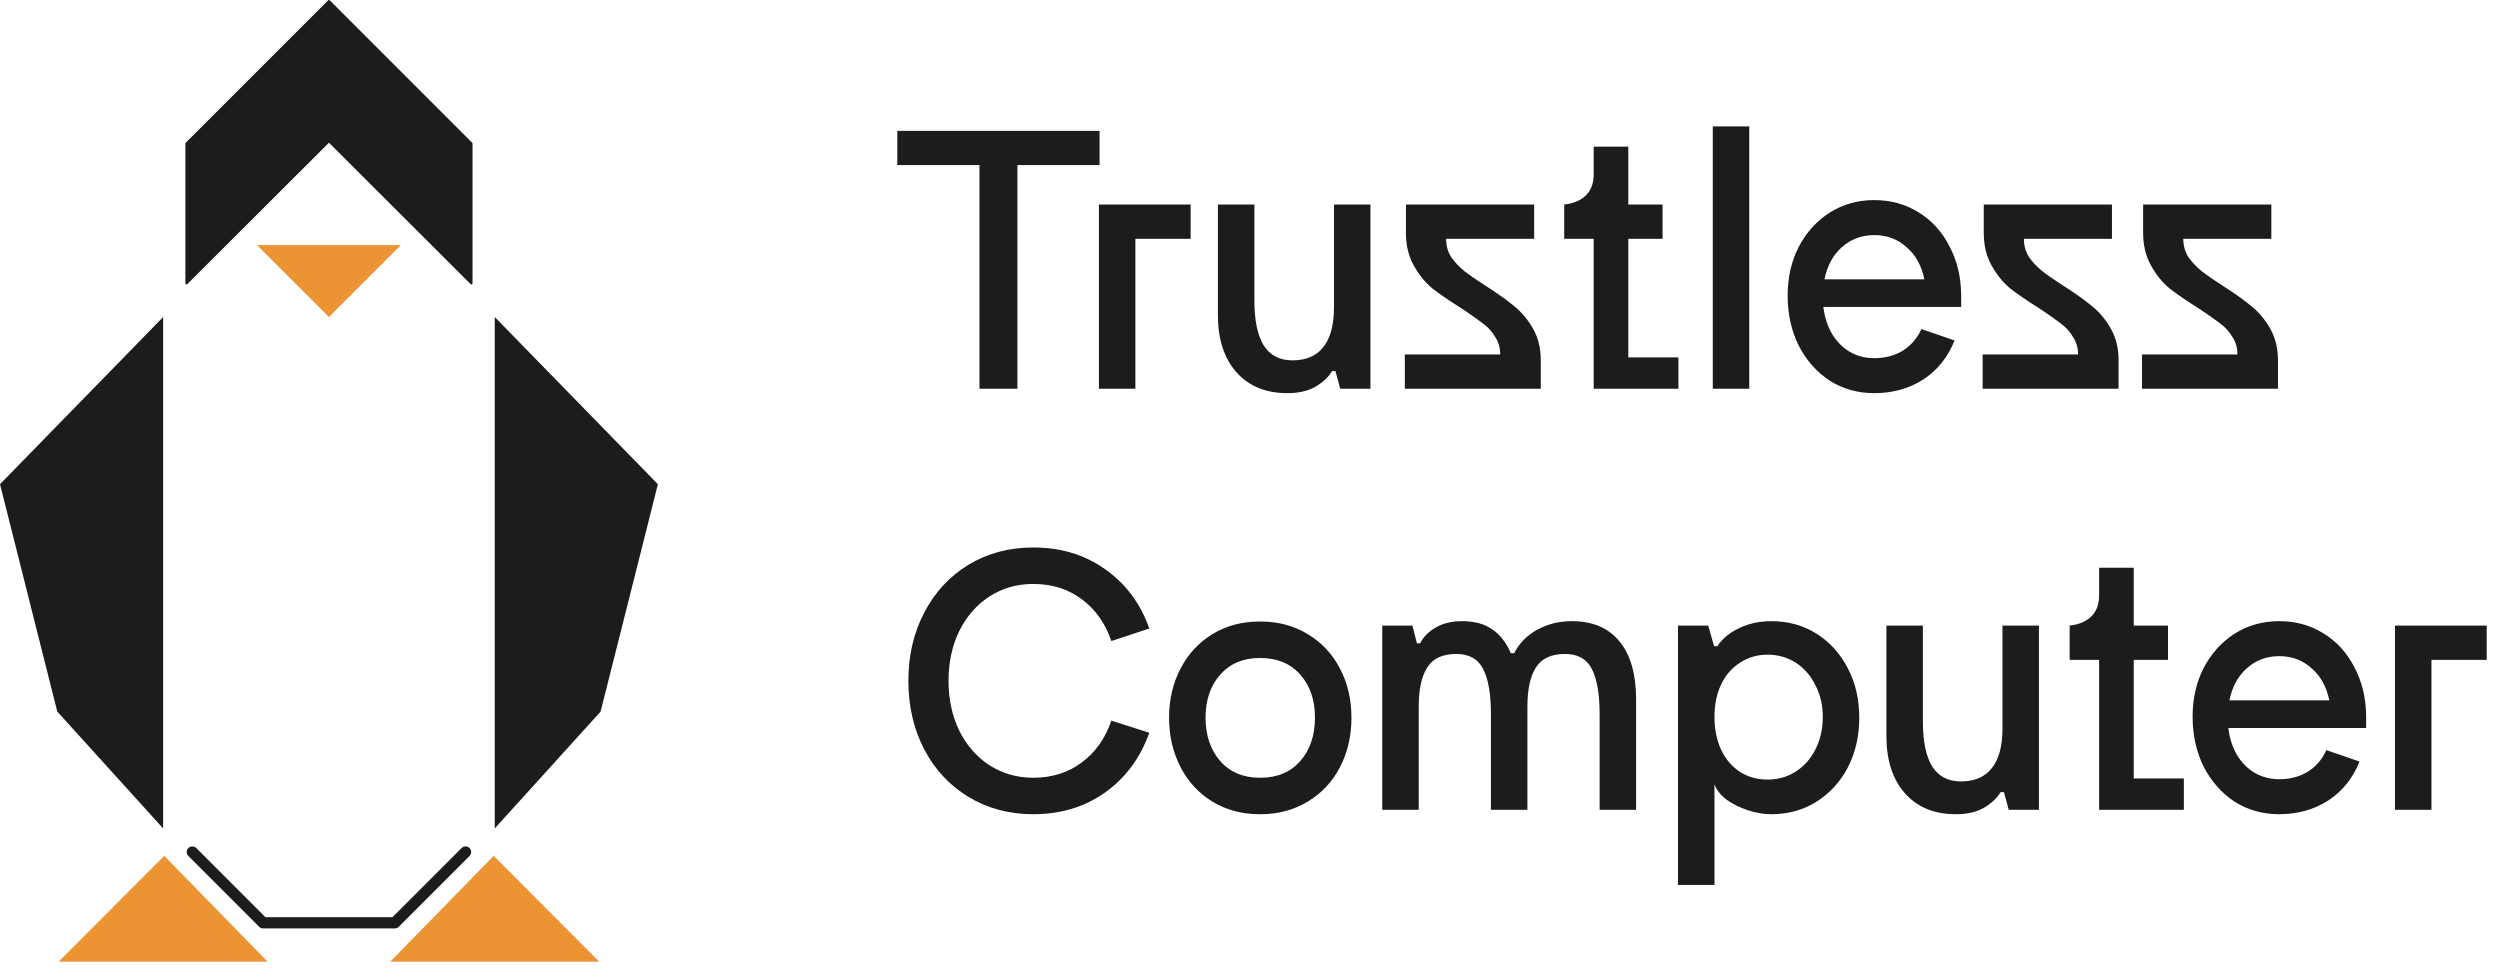
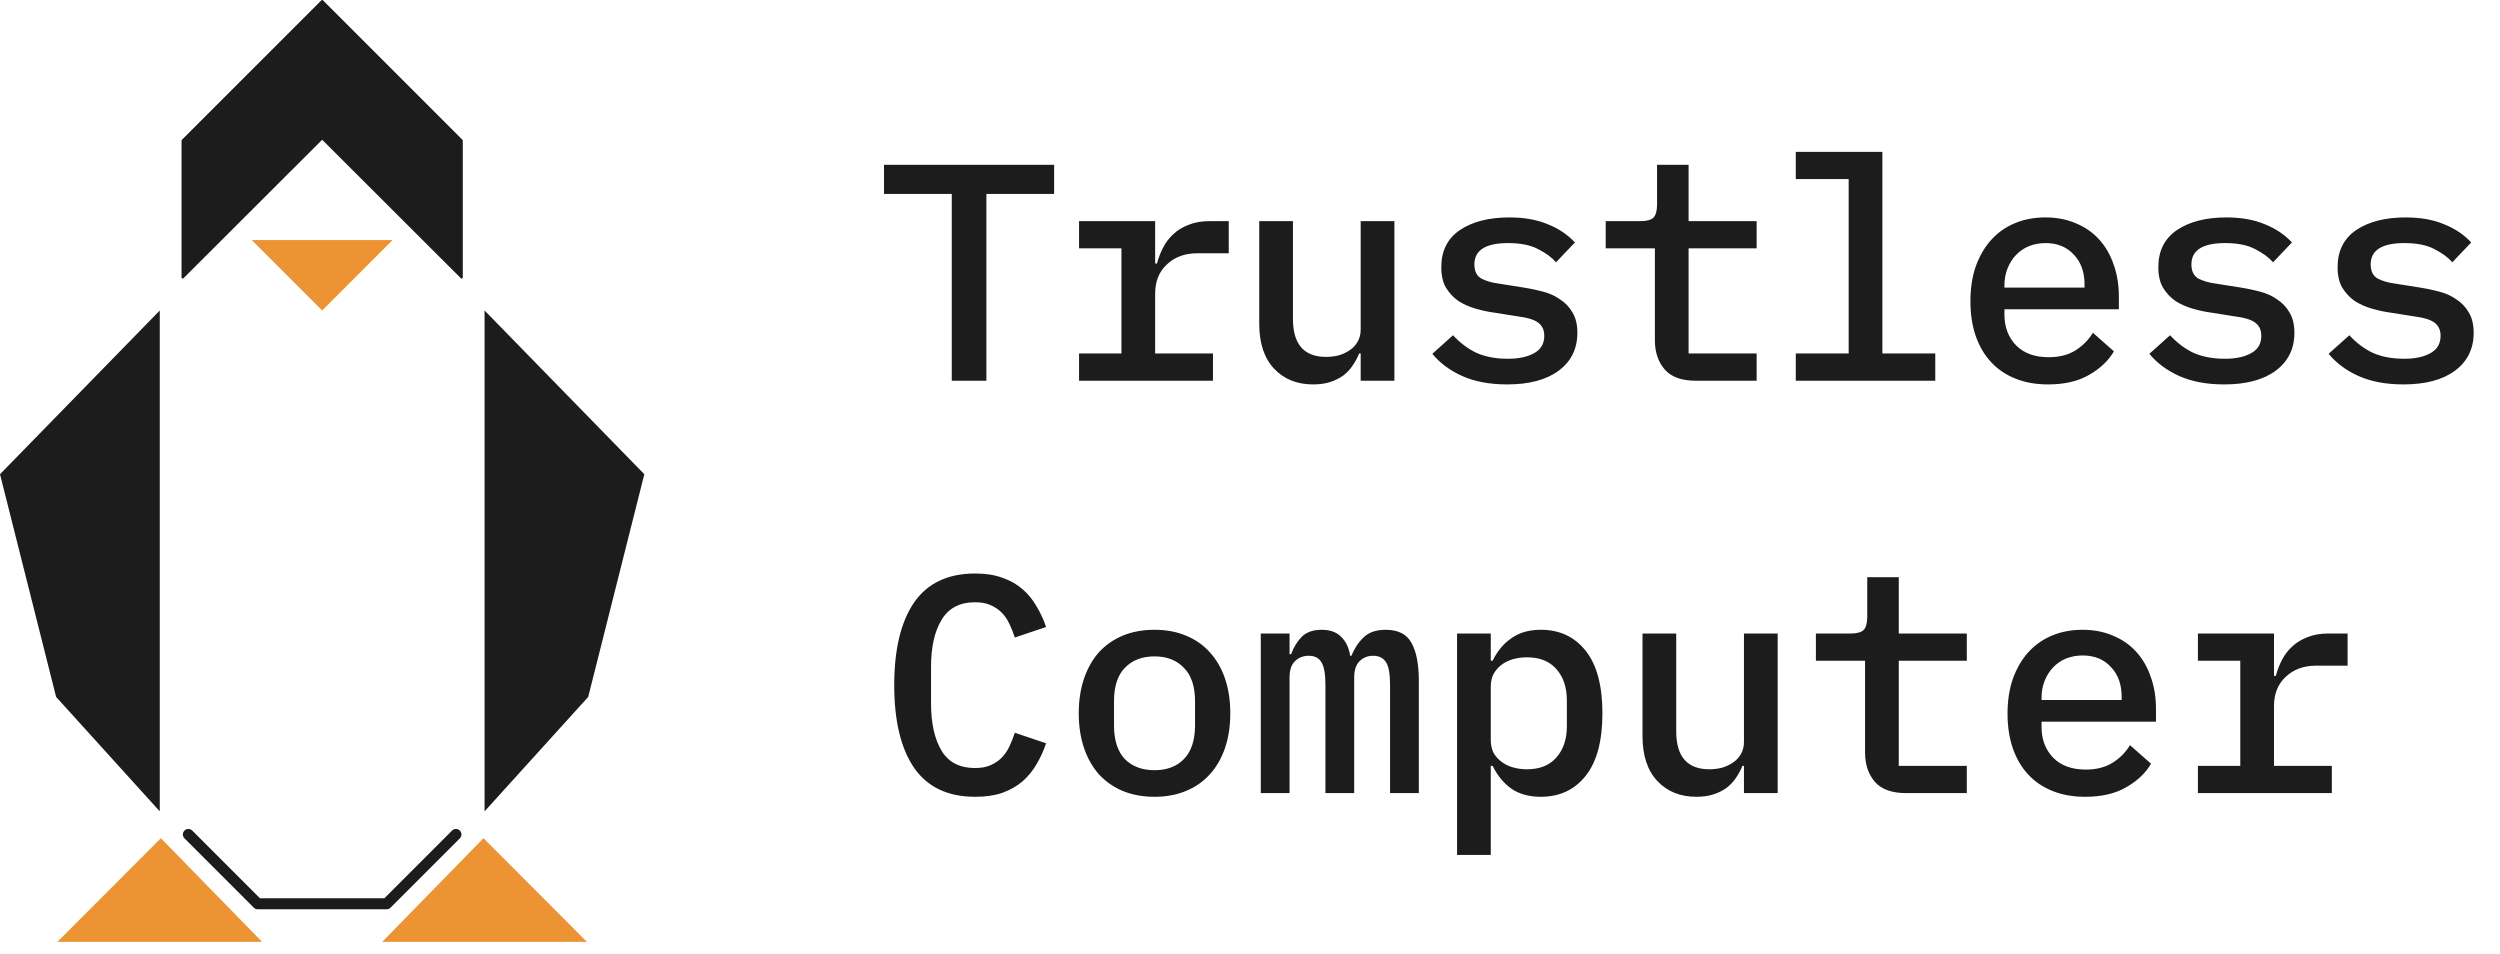
- <svg xmlns="http://www.w3.org/2000/svg" width="190" height="74" viewBox="0 0 190 74" fill="none">
+ <svg xmlns="http://www.w3.org/2000/svg" width="194" height="74" viewBox="0 0 194 74" fill="none">
  <path d="M12.483 65.044L4.457 73.087H20.338L12.483 65.044Z" fill="#EC9334" />
  <path d="M37.517 65.044L45.543 73.087H29.662L37.517 65.044Z" fill="#EC9334" />
  <path d="M19.536 18.63L25.001 24.095L30.465 18.63H19.536Z" fill="#EC9334" />
  <path d="M25 0.085L14.174 10.912V21.533L25 10.724L35.827 21.533V10.912L25 0.085Z" fill="#1C1C1C" />
  <path fill-rule="evenodd" clip-rule="evenodd" d="M25 0C25.023 0 25.045 0.009 25.061 0.025L35.887 10.851C35.903 10.867 35.912 10.889 35.912 10.912V21.533C35.912 21.568 35.891 21.599 35.859 21.612C35.828 21.625 35.791 21.618 35.766 21.594L25 10.845L14.234 21.594C14.21 21.618 14.173 21.625 14.141 21.612C14.109 21.599 14.088 21.568 14.088 21.533V10.912C14.088 10.889 14.097 10.867 14.113 10.851L24.94 0.025C24.956 0.009 24.978 5.08917e-09 25 0ZM25 0.206L14.259 10.947V21.327L24.94 10.664C24.973 10.63 25.027 10.63 25.061 10.664L35.741 21.327V10.947L25 0.206Z" fill="#1C1C1C" />
  <path d="M37.602 24.095L50 36.8L45.645 54.081L37.602 62.961V24.095Z" fill="#1C1C1C" />
  <path d="M12.398 24.095L0 36.8L4.354 54.081L12.398 62.961V24.095Z" fill="#1C1C1C" />
  <path fill-rule="evenodd" clip-rule="evenodd" d="M14.316 64.452C14.482 64.285 14.752 64.285 14.919 64.452L20.173 69.706H29.826L35.08 64.452C35.247 64.285 35.517 64.285 35.684 64.452C35.851 64.619 35.851 64.889 35.684 65.056L30.305 70.435C30.225 70.515 30.116 70.56 30.003 70.56H19.996C19.883 70.56 19.775 70.515 19.695 70.435L14.316 65.056C14.149 64.889 14.149 64.619 14.316 64.452Z" fill="#1C1C1C" />
-   <path d="M74.44 29.544V12.547H68.196V9.944H83.568V12.547H77.324V29.544H74.44ZM83.517 29.544V15.543H90.489V18.148H86.289V29.544H83.517ZM101.857 29.544L101.493 28.2H101.241C100.961 28.666 100.532 29.067 99.954 29.404C99.394 29.721 98.684 29.88 97.826 29.88C96.201 29.88 94.913 29.348 93.962 28.284C93.028 27.22 92.561 25.773 92.561 23.944V15.543H95.334V22.823C95.334 24.335 95.567 25.474 96.034 26.239C96.519 27.005 97.247 27.387 98.218 27.387C99.263 27.387 100.047 27.052 100.569 26.38C101.111 25.707 101.381 24.709 101.381 23.384V15.543H104.153V29.544H101.857ZM106.767 29.544V26.939H114.019C114.019 26.436 113.888 25.988 113.627 25.596C113.384 25.185 113.067 24.84 112.675 24.559C112.283 24.261 111.751 23.887 111.079 23.439C110.183 22.88 109.446 22.375 108.867 21.927C108.307 21.461 107.831 20.873 107.439 20.163C107.047 19.454 106.851 18.633 106.851 17.7V15.543H116.595V18.148H109.903C109.903 18.67 110.034 19.137 110.295 19.547C110.575 19.939 110.911 20.294 111.303 20.611C111.714 20.929 112.255 21.302 112.927 21.732C113.804 22.291 114.523 22.805 115.083 23.271C115.643 23.72 116.119 24.289 116.511 24.98C116.903 25.67 117.099 26.473 117.099 27.387V29.544H106.767ZM121.12 29.544V18.148H118.88V15.543C119.571 15.469 120.112 15.245 120.504 14.871C120.915 14.479 121.12 13.938 121.12 13.248V11.148H123.752V15.543H126.356V18.148H123.752V27.163H127.56V29.544H121.12ZM130.172 9.608H132.944V29.544H130.172V9.608ZM138.577 23.328C138.67 24.111 138.894 24.802 139.249 25.399C139.604 25.978 140.052 26.426 140.593 26.744C141.153 27.061 141.769 27.22 142.441 27.22C143.262 27.22 143.981 27.033 144.597 26.66C145.232 26.267 145.708 25.717 146.025 25.008L148.545 25.875C148.041 27.145 147.248 28.134 146.165 28.843C145.082 29.534 143.841 29.88 142.441 29.88C141.19 29.88 140.061 29.562 139.053 28.927C138.064 28.274 137.28 27.387 136.701 26.267C136.141 25.129 135.861 23.86 135.861 22.459C135.861 21.097 136.141 19.865 136.701 18.764C137.28 17.662 138.064 16.794 139.053 16.16C140.061 15.525 141.19 15.207 142.441 15.207C143.692 15.207 144.812 15.515 145.801 16.131C146.809 16.747 147.593 17.606 148.153 18.707C148.732 19.79 149.03 21.013 149.049 22.375V23.328H138.577ZM142.441 17.867C141.489 17.867 140.668 18.175 139.977 18.791C139.305 19.389 138.866 20.201 138.661 21.227H146.249C146.044 20.201 145.596 19.389 144.905 18.791C144.233 18.175 143.412 17.867 142.441 17.867ZM150.681 29.544V26.939H157.933C157.933 26.436 157.802 25.988 157.541 25.596C157.298 25.185 156.981 24.84 156.589 24.559C156.197 24.261 155.665 23.887 154.993 23.439C154.097 22.88 153.36 22.375 152.781 21.927C152.221 21.461 151.745 20.873 151.353 20.163C150.961 19.454 150.765 18.633 150.765 17.7V15.543H160.509V18.148H153.817C153.817 18.67 153.948 19.137 154.209 19.547C154.489 19.939 154.825 20.294 155.217 20.611C155.628 20.929 156.169 21.302 156.841 21.732C157.718 22.291 158.437 22.805 158.997 23.271C159.557 23.72 160.033 24.289 160.425 24.98C160.817 25.67 161.013 26.473 161.013 27.387V29.544H150.681ZM162.794 29.544V26.939H170.046C170.046 26.436 169.916 25.988 169.654 25.596C169.412 25.185 169.094 24.84 168.702 24.559C168.31 24.261 167.778 23.887 167.106 23.439C166.21 22.88 165.473 22.375 164.894 21.927C164.334 21.461 163.858 20.873 163.466 20.163C163.074 19.454 162.878 18.633 162.878 17.7V15.543H172.622V18.148H165.93C165.93 18.67 166.061 19.137 166.322 19.547C166.602 19.939 166.938 20.294 167.33 20.611C167.741 20.929 168.282 21.302 168.954 21.732C169.832 22.291 170.55 22.805 171.11 23.271C171.67 23.72 172.146 24.289 172.538 24.98C172.93 25.67 173.126 26.473 173.126 27.387V29.544H162.794Z" fill="#1C1C1C" />
-   <path d="M78.528 61.88C76.699 61.88 75.056 61.441 73.6 60.563C72.163 59.686 71.043 58.482 70.24 56.952C69.437 55.402 69.036 53.666 69.036 51.743C69.036 49.821 69.437 48.094 70.24 46.563C71.043 45.014 72.163 43.801 73.6 42.923C75.056 42.046 76.699 41.608 78.528 41.608C80.619 41.608 82.439 42.158 83.988 43.26C85.556 44.361 86.676 45.864 87.348 47.767L84.464 48.719C83.997 47.357 83.241 46.293 82.196 45.528C81.169 44.762 79.947 44.38 78.528 44.38C77.296 44.38 76.185 44.697 75.196 45.331C74.225 45.966 73.46 46.843 72.9 47.964C72.359 49.084 72.088 50.343 72.088 51.743C72.088 53.144 72.359 54.404 72.9 55.523C73.46 56.644 74.225 57.521 75.196 58.156C76.185 58.79 77.296 59.108 78.528 59.108C79.947 59.108 81.169 58.725 82.196 57.959C83.241 57.194 83.997 56.13 84.464 54.767L87.348 55.691C86.657 57.614 85.537 59.126 83.988 60.227C82.439 61.329 80.619 61.88 78.528 61.88ZM95.794 47.236C97.138 47.236 98.333 47.553 99.378 48.188C100.442 48.822 101.264 49.7 101.842 50.819C102.421 51.921 102.71 53.162 102.71 54.544C102.71 55.925 102.421 57.175 101.842 58.295C101.264 59.416 100.442 60.293 99.378 60.928C98.333 61.562 97.138 61.88 95.794 61.88H95.738C94.394 61.88 93.2 61.562 92.154 60.928C91.109 60.293 90.297 59.416 89.718 58.295C89.14 57.175 88.85 55.925 88.85 54.544C88.85 53.162 89.14 51.921 89.718 50.819C90.297 49.7 91.109 48.822 92.154 48.188C93.2 47.553 94.394 47.236 95.738 47.236H95.794ZM95.794 59.108C97.064 59.108 98.072 58.688 98.818 57.847C99.565 56.989 99.938 55.888 99.938 54.544C99.938 53.2 99.565 52.108 98.818 51.267C98.072 50.428 97.064 50.008 95.794 50.008H95.738C94.488 50.008 93.489 50.428 92.742 51.267C91.996 52.108 91.622 53.2 91.622 54.544C91.622 55.888 91.996 56.989 92.742 57.847C93.489 58.688 94.488 59.108 95.738 59.108H95.794ZM119.471 47.208C121.039 47.208 122.243 47.721 123.083 48.748C123.923 49.774 124.343 51.239 124.343 53.144V61.544H121.571V54.264C121.571 52.752 121.375 51.613 120.983 50.847C120.591 50.082 119.91 49.7 118.939 49.7C117.894 49.7 117.156 50.045 116.727 50.736C116.298 51.407 116.083 52.397 116.083 53.703V61.544H113.311V54.264C113.311 52.752 113.115 51.613 112.723 50.847C112.331 50.082 111.65 49.7 110.679 49.7C109.634 49.7 108.896 50.045 108.467 50.736C108.038 51.407 107.823 52.397 107.823 53.703V61.544H105.051V47.544H107.347L107.683 48.888H107.935C108.159 48.421 108.542 48.029 109.083 47.712C109.643 47.376 110.315 47.208 111.099 47.208C112.051 47.208 112.816 47.413 113.395 47.824C113.992 48.215 114.468 48.822 114.823 49.644H115.075C115.467 48.878 116.055 48.281 116.839 47.852C117.623 47.422 118.5 47.208 119.471 47.208ZM127.528 47.544H129.824L130.272 49.111H130.524C130.878 48.551 131.429 48.094 132.176 47.739C132.922 47.385 133.734 47.208 134.612 47.208C135.9 47.208 137.048 47.525 138.056 48.16C139.064 48.794 139.857 49.672 140.436 50.791C141.014 51.893 141.304 53.144 141.304 54.544C141.304 55.944 141.014 57.203 140.436 58.324C139.857 59.425 139.064 60.293 138.056 60.928C137.048 61.562 135.9 61.88 134.612 61.88C134.033 61.88 133.436 61.777 132.82 61.572C132.204 61.366 131.662 61.096 131.196 60.76C130.748 60.405 130.449 60.022 130.3 59.611V67.255H127.528V47.544ZM134.332 49.755C133.548 49.755 132.848 49.961 132.232 50.371C131.616 50.764 131.14 51.314 130.804 52.023C130.468 52.733 130.3 53.554 130.3 54.487C130.3 55.421 130.468 56.252 130.804 56.98C131.14 57.689 131.616 58.249 132.232 58.66C132.848 59.051 133.548 59.248 134.332 59.248C135.134 59.248 135.853 59.042 136.488 58.632C137.122 58.221 137.617 57.661 137.972 56.952C138.345 56.224 138.532 55.402 138.532 54.487C138.532 53.592 138.345 52.789 137.972 52.08C137.617 51.352 137.122 50.782 136.488 50.371C135.853 49.961 135.134 49.755 134.332 49.755ZM152.663 61.544L152.299 60.2H152.047C151.767 60.666 151.338 61.068 150.759 61.404C150.199 61.721 149.49 61.88 148.631 61.88C147.007 61.88 145.719 61.347 144.767 60.283C143.834 59.219 143.367 57.773 143.367 55.944V47.544H146.139V54.824C146.139 56.336 146.373 57.474 146.839 58.239C147.325 59.005 148.053 59.388 149.023 59.388C150.069 59.388 150.853 59.051 151.375 58.38C151.917 57.708 152.187 56.709 152.187 55.383V47.544H154.959V61.544H152.663ZM159.533 61.544V50.148H157.293V47.544C157.984 47.469 158.525 47.245 158.917 46.871C159.328 46.48 159.533 45.938 159.533 45.248V43.148H162.165V47.544H164.769V50.148H162.165V59.163H165.973V61.544H159.533ZM169.354 55.328C169.447 56.111 169.671 56.802 170.026 57.4C170.381 57.978 170.829 58.426 171.37 58.743C171.93 59.061 172.546 59.219 173.218 59.219C174.039 59.219 174.758 59.033 175.374 58.66C176.009 58.267 176.485 57.717 176.802 57.008L179.322 57.876C178.818 59.145 178.025 60.134 176.942 60.843C175.859 61.534 174.618 61.88 173.218 61.88C171.967 61.88 170.838 61.562 169.83 60.928C168.841 60.274 168.057 59.388 167.478 58.267C166.918 57.129 166.638 55.859 166.638 54.459C166.638 53.097 166.918 51.865 167.478 50.764C168.057 49.662 168.841 48.794 169.83 48.16C170.838 47.525 171.967 47.208 173.218 47.208C174.469 47.208 175.589 47.516 176.578 48.132C177.586 48.748 178.37 49.606 178.93 50.708C179.509 51.79 179.807 53.013 179.826 54.376V55.328H169.354ZM173.218 49.867C172.266 49.867 171.445 50.175 170.754 50.791C170.082 51.389 169.643 52.201 169.438 53.227H177.026C176.821 52.201 176.373 51.389 175.682 50.791C175.01 50.175 174.189 49.867 173.218 49.867ZM182.018 61.544V47.544H188.99V50.148H184.79V61.544H182.018Z" fill="#1C1C1C" />
+   <path d="M76.544 15.047V29.544H73.856V15.047H68.6V12.791H81.8V15.047H76.544ZM83.735 27.431H87.023V19.271H83.735V17.16H89.639V20.448H89.783C89.895 20.015 90.055 19.599 90.263 19.2C90.471 18.799 90.735 18.456 91.055 18.168C91.375 17.863 91.767 17.623 92.231 17.448C92.695 17.256 93.239 17.16 93.863 17.16H95.351V19.655H92.903C91.943 19.655 91.159 19.944 90.551 20.52C89.943 21.079 89.639 21.84 89.639 22.799V27.431H94.127V29.544H83.735V27.431ZM105.589 27.431H105.469C105.341 27.752 105.173 28.064 104.965 28.367C104.773 28.655 104.533 28.912 104.245 29.136C103.957 29.343 103.621 29.512 103.237 29.64C102.853 29.767 102.405 29.831 101.893 29.831C100.645 29.831 99.637 29.424 98.869 28.608C98.101 27.791 97.717 26.631 97.717 25.128V17.16H100.333V24.744C100.333 26.712 101.189 27.695 102.901 27.695C103.237 27.695 103.565 27.655 103.885 27.576C104.205 27.48 104.493 27.343 104.749 27.168C105.005 26.991 105.205 26.776 105.349 26.52C105.509 26.247 105.589 25.927 105.589 25.559V17.16H108.205V29.544H105.589V27.431ZM116.956 29.831C115.612 29.831 114.452 29.616 113.476 29.183C112.516 28.752 111.74 28.175 111.148 27.456L112.756 26.015C113.3 26.608 113.908 27.064 114.58 27.384C115.268 27.688 116.076 27.84 117.004 27.84C117.852 27.84 118.532 27.695 119.044 27.407C119.572 27.119 119.836 26.672 119.836 26.064C119.836 25.808 119.788 25.591 119.692 25.416C119.596 25.239 119.46 25.096 119.284 24.983C119.108 24.872 118.9 24.784 118.66 24.72C118.436 24.655 118.196 24.608 117.94 24.576L115.972 24.264C115.492 24.2 115.004 24.096 114.508 23.951C114.012 23.808 113.564 23.608 113.164 23.352C112.78 23.079 112.46 22.735 112.204 22.32C111.964 21.904 111.844 21.375 111.844 20.735C111.844 19.471 112.324 18.512 113.284 17.855C114.26 17.2 115.54 16.872 117.124 16.872C118.276 16.872 119.268 17.047 120.1 17.399C120.948 17.735 121.652 18.207 122.212 18.816L120.748 20.352C120.428 19.983 119.972 19.648 119.38 19.343C118.788 19.023 118.004 18.863 117.028 18.863C115.284 18.863 114.412 19.416 114.412 20.52C114.412 21.047 114.596 21.416 114.964 21.623C115.348 21.816 115.796 21.944 116.308 22.008L118.276 22.32C118.772 22.399 119.26 22.503 119.74 22.631C120.236 22.759 120.676 22.959 121.06 23.232C121.46 23.488 121.78 23.823 122.02 24.239C122.276 24.655 122.404 25.183 122.404 25.823C122.404 27.072 121.916 28.055 120.94 28.776C119.98 29.48 118.652 29.831 116.956 29.831ZM131.587 29.544C130.499 29.544 129.699 29.256 129.187 28.68C128.675 28.087 128.419 27.328 128.419 26.399V19.271H124.603V17.16H127.315C127.779 17.16 128.107 17.072 128.299 16.895C128.491 16.703 128.587 16.367 128.587 15.887V12.791H131.035V17.16H136.315V19.271H131.035V27.431H136.315V29.544H131.587ZM139.353 27.431H143.457V13.896H139.353V11.784H146.073V27.431H150.177V29.544H139.353V27.431ZM158.928 29.831C157.984 29.831 157.136 29.68 156.384 29.375C155.632 29.072 155 28.64 154.488 28.079C153.976 27.52 153.584 26.848 153.312 26.064C153.04 25.264 152.904 24.367 152.904 23.375C152.904 22.384 153.04 21.488 153.312 20.688C153.6 19.887 153.992 19.207 154.488 18.648C155 18.072 155.616 17.631 156.336 17.328C157.056 17.023 157.856 16.872 158.736 16.872C159.6 16.872 160.384 17.023 161.088 17.328C161.792 17.616 162.392 18.032 162.888 18.576C163.384 19.119 163.76 19.767 164.016 20.52C164.288 21.271 164.424 22.104 164.424 23.015V24H155.544V24.407C155.544 25.384 155.848 26.183 156.456 26.808C157.064 27.416 157.904 27.72 158.976 27.72C159.776 27.72 160.456 27.552 161.016 27.215C161.592 26.863 162.056 26.399 162.408 25.823L164.04 27.264C163.624 27.983 162.984 28.591 162.12 29.087C161.272 29.584 160.208 29.831 158.928 29.831ZM158.736 18.863C158.272 18.863 157.84 18.944 157.44 19.104C157.056 19.264 156.72 19.495 156.432 19.799C156.16 20.087 155.944 20.431 155.784 20.831C155.624 21.232 155.544 21.672 155.544 22.151V22.32H161.76V22.079C161.76 21.104 161.48 20.328 160.92 19.752C160.376 19.16 159.648 18.863 158.736 18.863ZM172.598 29.831C171.254 29.831 170.094 29.616 169.118 29.183C168.158 28.752 167.382 28.175 166.79 27.456L168.398 26.015C168.942 26.608 169.55 27.064 170.222 27.384C170.91 27.688 171.718 27.84 172.646 27.84C173.494 27.84 174.174 27.695 174.686 27.407C175.214 27.119 175.478 26.672 175.478 26.064C175.478 25.808 175.43 25.591 175.334 25.416C175.238 25.239 175.102 25.096 174.926 24.983C174.75 24.872 174.542 24.784 174.302 24.72C174.078 24.655 173.838 24.608 173.582 24.576L171.614 24.264C171.134 24.2 170.646 24.096 170.15 23.951C169.654 23.808 169.206 23.608 168.806 23.352C168.422 23.079 168.102 22.735 167.846 22.32C167.606 21.904 167.486 21.375 167.486 20.735C167.486 19.471 167.966 18.512 168.926 17.855C169.902 17.2 171.182 16.872 172.766 16.872C173.918 16.872 174.91 17.047 175.742 17.399C176.59 17.735 177.294 18.207 177.854 18.816L176.39 20.352C176.07 19.983 175.614 19.648 175.022 19.343C174.43 19.023 173.646 18.863 172.67 18.863C170.926 18.863 170.054 19.416 170.054 20.52C170.054 21.047 170.238 21.416 170.606 21.623C170.99 21.816 171.438 21.944 171.95 22.008L173.918 22.32C174.414 22.399 174.902 22.503 175.382 22.631C175.878 22.759 176.318 22.959 176.702 23.232C177.102 23.488 177.422 23.823 177.662 24.239C177.918 24.655 178.046 25.183 178.046 25.823C178.046 27.072 177.558 28.055 176.582 28.776C175.622 29.48 174.294 29.831 172.598 29.831ZM186.509 29.831C185.165 29.831 184.005 29.616 183.029 29.183C182.069 28.752 181.293 28.175 180.701 27.456L182.309 26.015C182.853 26.608 183.461 27.064 184.133 27.384C184.821 27.688 185.629 27.84 186.557 27.84C187.405 27.84 188.085 27.695 188.597 27.407C189.125 27.119 189.389 26.672 189.389 26.064C189.389 25.808 189.341 25.591 189.245 25.416C189.149 25.239 189.013 25.096 188.837 24.983C188.661 24.872 188.453 24.784 188.213 24.72C187.989 24.655 187.749 24.608 187.493 24.576L185.525 24.264C185.045 24.2 184.557 24.096 184.061 23.951C183.565 23.808 183.117 23.608 182.717 23.352C182.333 23.079 182.013 22.735 181.757 22.32C181.517 21.904 181.397 21.375 181.397 20.735C181.397 19.471 181.877 18.512 182.837 17.855C183.813 17.2 185.093 16.872 186.677 16.872C187.829 16.872 188.821 17.047 189.653 17.399C190.501 17.735 191.205 18.207 191.765 18.816L190.301 20.352C189.981 19.983 189.525 19.648 188.933 19.343C188.341 19.023 187.557 18.863 186.581 18.863C184.837 18.863 183.965 19.416 183.965 20.52C183.965 21.047 184.149 21.416 184.517 21.623C184.901 21.816 185.349 21.944 185.861 22.008L187.829 22.32C188.325 22.399 188.813 22.503 189.293 22.631C189.789 22.759 190.229 22.959 190.613 23.232C191.013 23.488 191.333 23.823 191.573 24.239C191.829 24.655 191.957 25.183 191.957 25.823C191.957 27.072 191.469 28.055 190.493 28.776C189.533 29.48 188.205 29.831 186.509 29.831Z" fill="#1C1C1C" />
+   <path d="M75.68 61.831C73.552 61.831 71.968 61.08 70.928 59.575C69.904 58.072 69.392 55.935 69.392 53.167C69.392 50.4 69.904 48.264 70.928 46.76C71.968 45.255 73.552 44.504 75.68 44.504C76.496 44.504 77.2 44.615 77.792 44.84C78.4 45.047 78.92 45.343 79.352 45.727C79.784 46.096 80.144 46.535 80.432 47.047C80.736 47.544 80.984 48.08 81.176 48.656L78.752 49.471C78.624 49.087 78.48 48.727 78.32 48.392C78.16 48.056 77.96 47.767 77.72 47.528C77.48 47.288 77.192 47.096 76.856 46.952C76.536 46.807 76.136 46.736 75.656 46.736C74.472 46.736 73.608 47.191 73.064 48.103C72.52 48.999 72.248 50.215 72.248 51.752V54.584C72.248 56.12 72.52 57.343 73.064 58.255C73.608 59.151 74.472 59.599 75.656 59.599C76.136 59.599 76.536 59.528 76.856 59.383C77.192 59.239 77.48 59.047 77.72 58.807C77.96 58.568 78.16 58.279 78.32 57.944C78.48 57.608 78.624 57.248 78.752 56.864L81.176 57.679C80.984 58.255 80.736 58.8 80.432 59.312C80.144 59.807 79.784 60.248 79.352 60.632C78.92 60.999 78.4 61.295 77.792 61.52C77.2 61.727 76.496 61.831 75.68 61.831ZM89.591 61.831C88.679 61.831 87.855 61.679 87.119 61.376C86.399 61.072 85.783 60.639 85.271 60.08C84.775 59.52 84.391 58.84 84.119 58.039C83.847 57.239 83.711 56.343 83.711 55.352C83.711 54.359 83.847 53.464 84.119 52.663C84.391 51.864 84.775 51.184 85.271 50.623C85.783 50.063 86.399 49.632 87.119 49.328C87.855 49.023 88.679 48.871 89.591 48.871C90.503 48.871 91.319 49.023 92.039 49.328C92.775 49.632 93.391 50.063 93.887 50.623C94.399 51.184 94.791 51.864 95.063 52.663C95.335 53.464 95.471 54.359 95.471 55.352C95.471 56.343 95.335 57.239 95.063 58.039C94.791 58.84 94.399 59.52 93.887 60.08C93.391 60.639 92.775 61.072 92.039 61.376C91.319 61.679 90.503 61.831 89.591 61.831ZM89.591 59.767C90.551 59.767 91.311 59.48 91.871 58.904C92.447 58.312 92.735 57.44 92.735 56.288V54.416C92.735 53.264 92.447 52.4 91.871 51.824C91.311 51.231 90.551 50.935 89.591 50.935C88.631 50.935 87.863 51.231 87.287 51.824C86.727 52.4 86.447 53.264 86.447 54.416V56.288C86.447 57.44 86.727 58.312 87.287 58.904C87.863 59.48 88.631 59.767 89.591 59.767ZM97.837 61.544V49.16H100.069V50.767H100.189C100.381 50.239 100.653 49.791 101.005 49.423C101.373 49.056 101.893 48.871 102.565 48.871C103.221 48.871 103.725 49.056 104.077 49.423C104.445 49.776 104.677 50.264 104.773 50.888H104.869C105.093 50.328 105.405 49.855 105.805 49.471C106.205 49.072 106.781 48.871 107.533 48.871C108.493 48.871 109.157 49.208 109.525 49.88C109.909 50.551 110.101 51.535 110.101 52.831V61.544H107.869V53.167C107.869 52.303 107.765 51.712 107.557 51.392C107.349 51.056 107.013 50.888 106.549 50.888C106.133 50.888 105.781 51.032 105.493 51.319C105.221 51.592 105.085 52.008 105.085 52.568V61.544H102.853V53.167C102.853 52.303 102.749 51.712 102.541 51.392C102.349 51.056 102.021 50.888 101.557 50.888C101.125 50.888 100.765 51.032 100.477 51.319C100.205 51.592 100.069 52.008 100.069 52.568V61.544H97.837ZM113.068 49.16H115.684V51.272H115.828C116.196 50.52 116.684 49.935 117.292 49.52C117.9 49.087 118.66 48.871 119.572 48.871C121.028 48.871 122.188 49.416 123.052 50.504C123.916 51.592 124.348 53.208 124.348 55.352C124.348 57.495 123.916 59.111 123.052 60.2C122.188 61.288 121.028 61.831 119.572 61.831C118.66 61.831 117.9 61.623 117.292 61.208C116.684 60.776 116.196 60.184 115.828 59.431H115.684V66.344H113.068V49.16ZM118.492 59.696C119.484 59.696 120.244 59.392 120.772 58.783C121.316 58.175 121.588 57.367 121.588 56.359V54.343C121.588 53.336 121.316 52.528 120.772 51.919C120.244 51.312 119.484 51.008 118.492 51.008C118.108 51.008 117.748 51.056 117.412 51.151C117.076 51.248 116.78 51.392 116.524 51.584C116.268 51.776 116.06 52.016 115.9 52.303C115.756 52.575 115.684 52.904 115.684 53.288V57.416C115.684 57.8 115.756 58.136 115.9 58.423C116.06 58.696 116.268 58.928 116.524 59.12C116.78 59.312 117.076 59.456 117.412 59.551C117.748 59.648 118.108 59.696 118.492 59.696ZM135.331 59.431H135.211C135.083 59.752 134.915 60.063 134.707 60.367C134.515 60.656 134.275 60.911 133.987 61.136C133.699 61.343 133.363 61.511 132.979 61.639C132.595 61.767 132.147 61.831 131.635 61.831C130.387 61.831 129.379 61.423 128.611 60.608C127.843 59.791 127.459 58.632 127.459 57.127V49.16H130.075V56.743C130.075 58.712 130.931 59.696 132.643 59.696C132.979 59.696 133.307 59.656 133.627 59.575C133.947 59.48 134.235 59.343 134.491 59.167C134.747 58.992 134.947 58.776 135.091 58.52C135.251 58.248 135.331 57.928 135.331 57.559V49.16H137.947V61.544H135.331V59.431ZM147.897 61.544C146.809 61.544 146.009 61.255 145.497 60.679C144.985 60.087 144.729 59.328 144.729 58.4V51.272H140.913V49.16H143.625C144.089 49.16 144.417 49.072 144.609 48.895C144.801 48.703 144.897 48.367 144.897 47.888V44.791H147.345V49.16H152.625V51.272H147.345V59.431H152.625V61.544H147.897ZM161.808 61.831C160.864 61.831 160.016 61.679 159.264 61.376C158.512 61.072 157.88 60.639 157.368 60.08C156.856 59.52 156.464 58.847 156.192 58.063C155.92 57.264 155.784 56.367 155.784 55.376C155.784 54.383 155.92 53.487 156.192 52.688C156.48 51.888 156.872 51.208 157.368 50.648C157.88 50.072 158.496 49.632 159.216 49.328C159.936 49.023 160.736 48.871 161.616 48.871C162.48 48.871 163.264 49.023 163.968 49.328C164.672 49.615 165.272 50.032 165.768 50.575C166.264 51.12 166.64 51.767 166.896 52.52C167.168 53.272 167.304 54.103 167.304 55.016V55.999H158.424V56.407C158.424 57.383 158.728 58.184 159.336 58.807C159.944 59.416 160.784 59.719 161.856 59.719C162.656 59.719 163.336 59.551 163.896 59.215C164.472 58.864 164.936 58.4 165.288 57.824L166.92 59.264C166.504 59.983 165.864 60.592 165 61.087C164.152 61.584 163.088 61.831 161.808 61.831ZM161.616 50.864C161.152 50.864 160.72 50.944 160.32 51.103C159.936 51.264 159.6 51.495 159.312 51.8C159.04 52.087 158.824 52.431 158.664 52.831C158.504 53.231 158.424 53.672 158.424 54.151V54.319H164.64V54.08C164.64 53.103 164.36 52.328 163.8 51.752C163.256 51.16 162.528 50.864 161.616 50.864ZM170.558 59.431H173.846V51.272H170.558V49.16H176.462V52.447H176.606C176.718 52.016 176.878 51.599 177.086 51.2C177.294 50.8 177.558 50.456 177.878 50.167C178.198 49.864 178.59 49.623 179.054 49.447C179.518 49.255 180.062 49.16 180.686 49.16H182.174V51.656H179.726C178.766 51.656 177.982 51.944 177.374 52.52C176.766 53.08 176.462 53.84 176.462 54.8V59.431H180.95V61.544H170.558V59.431Z" fill="#1C1C1C" />
</svg>
